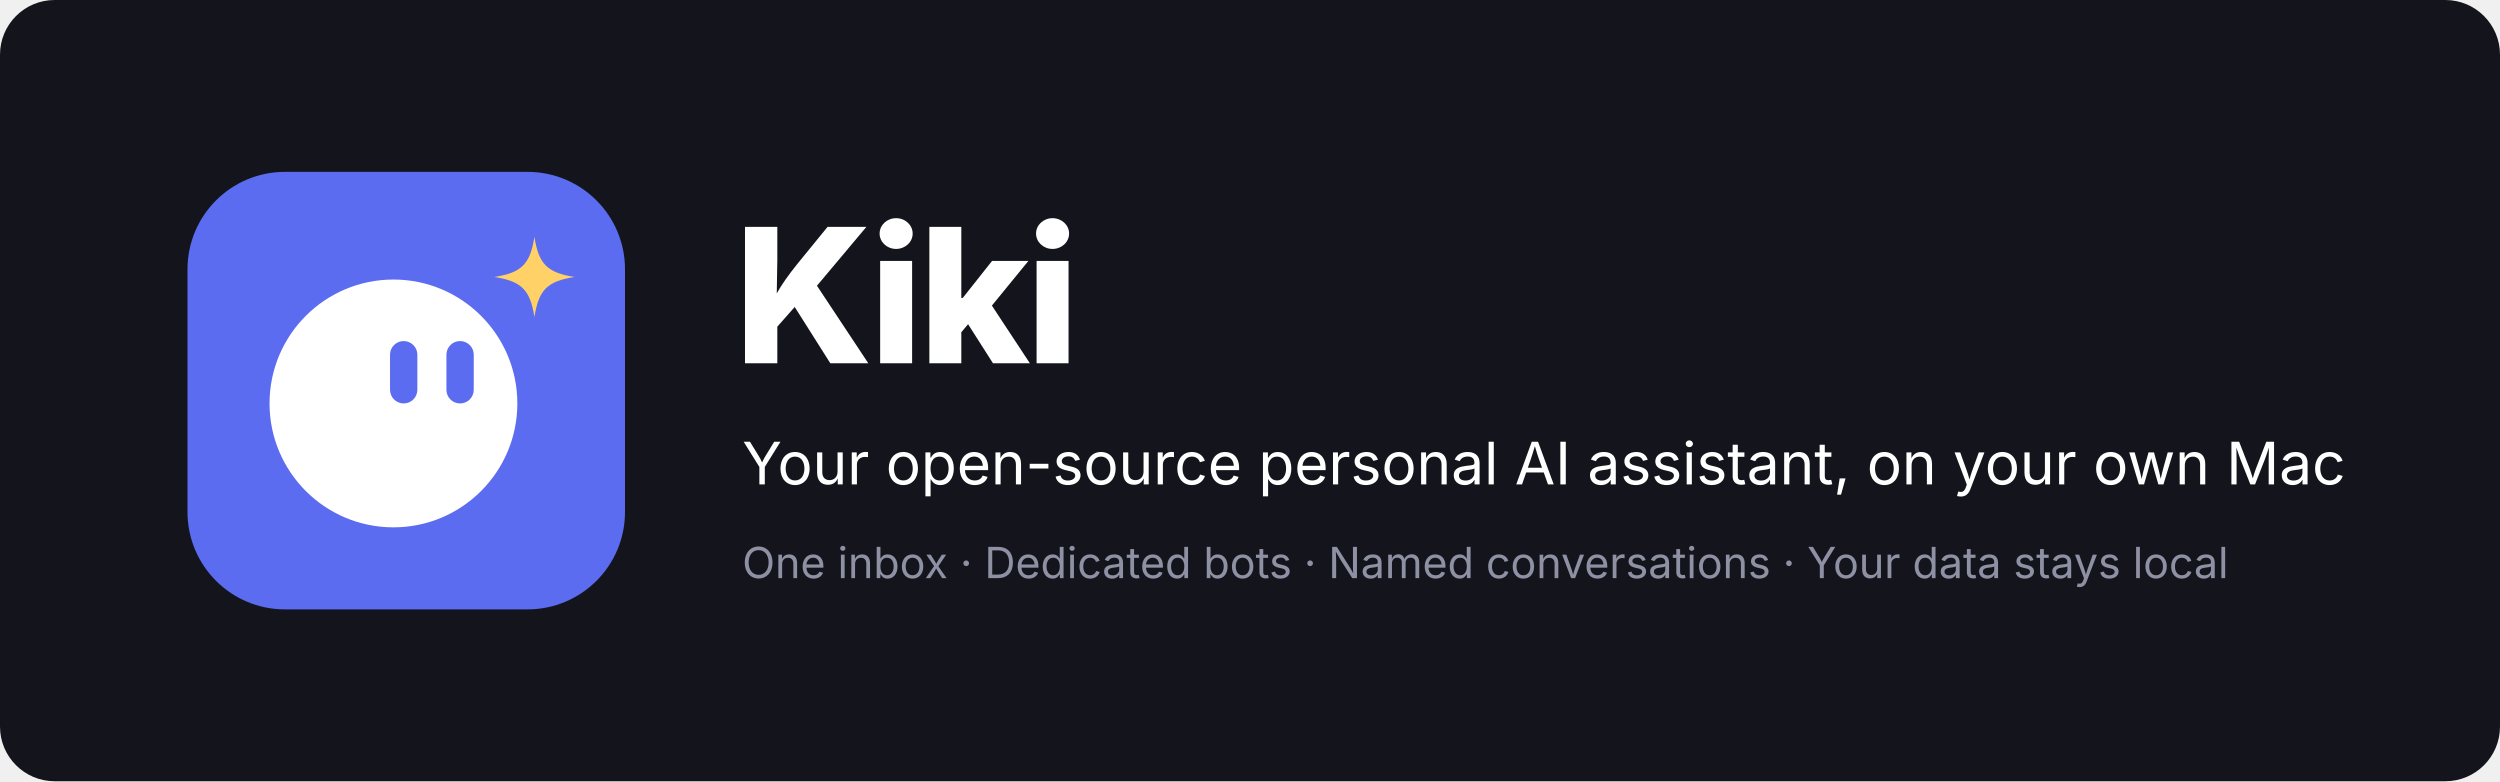
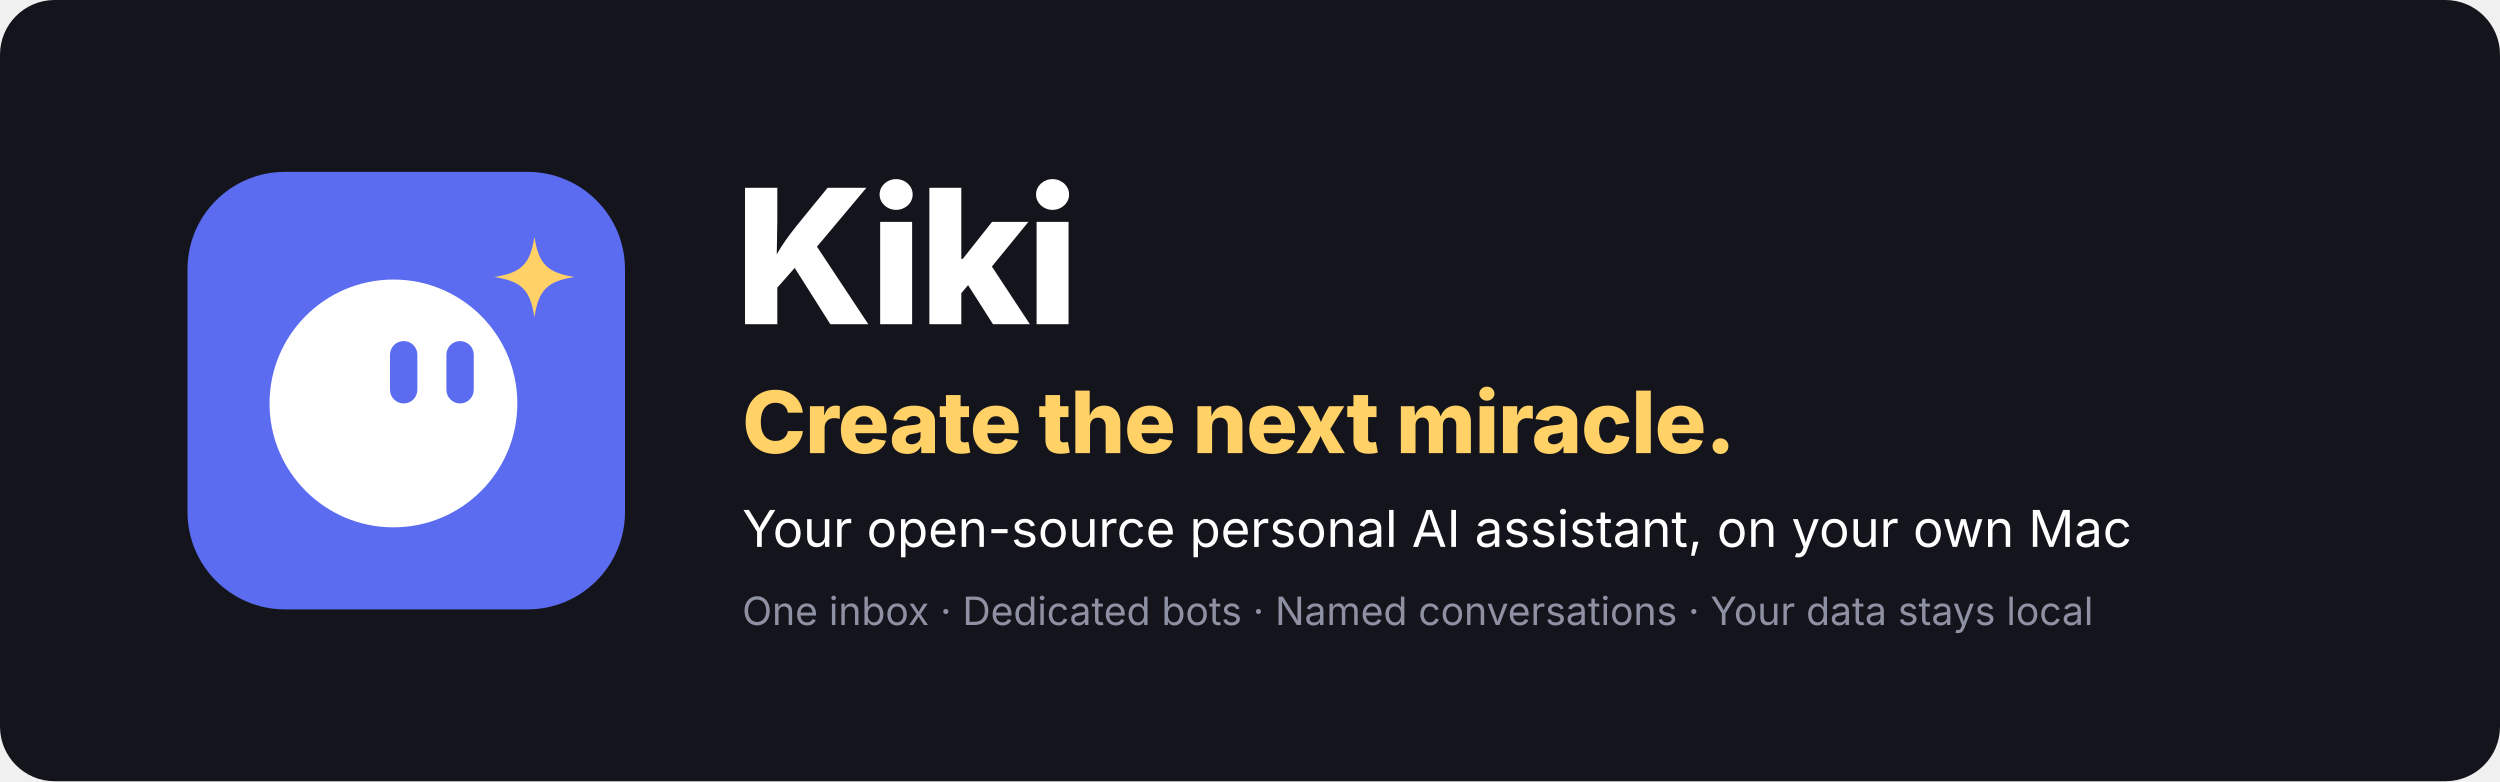
<svg xmlns="http://www.w3.org/2000/svg" width="1280" height="400" viewBox="0 0 1280 400">
  <rect width="1280" height="400" rx="28" fill="#14151c" />
  <g transform="translate(96 88) scale(0.21875)">
    <rect width="1024" height="1024" rx="228" fill="#5b6cf0" />
    <circle cx="482" cy="542" r="290" fill="#fff" />
    <g fill="#5b6cf0">
      <rect x="474" y="396" width="64" height="146" rx="32" />
      <rect x="606" y="396" width="64" height="146" rx="32" />
    </g>
    <path d="M812 152c10 64 30 84 94 94-64 10-84 30-94 94-10-64-30-84-94-94 64-10 84-30 94-94z" fill="#ffd166" />
  </g>
  <g font-family="-apple-system, BlinkMacSystemFont, 'SF Pro Display', 'PingFang SC', 'Segoe UI', 'Noto Sans SC', sans-serif">
-     <text x="376" y="186" font-size="96" font-weight="800" fill="#ffffff" letter-spacing="-2">Kiki</text>
-     <text x="380" y="248" font-size="30" fill="#ffffff">Your open-source personal AI assistant, on your own Mac</text>
-     <text x="380" y="296" font-size="22" fill="#8e91a3">One inbox · Dedicated bots · Named conversations · Your data stays local</text>
+     <text x="376" y="166" font-size="96" font-weight="800" fill="#ffffff" letter-spacing="-2">Kiki</text>
+     <text x="380" y="232" font-size="44" font-weight="800" fill="#ffd166" letter-spacing="-0.5">Create the next miracle.</text>
+     <text x="380" y="280" font-size="26" fill="#ffffff">Your open-source personal AI assistant, on your own Mac</text>
+     <text x="380" y="320" font-size="20" fill="#8e91a3">One inbox · Dedicated bots · Named conversations · Your data stays local</text>
  </g>
</svg>
